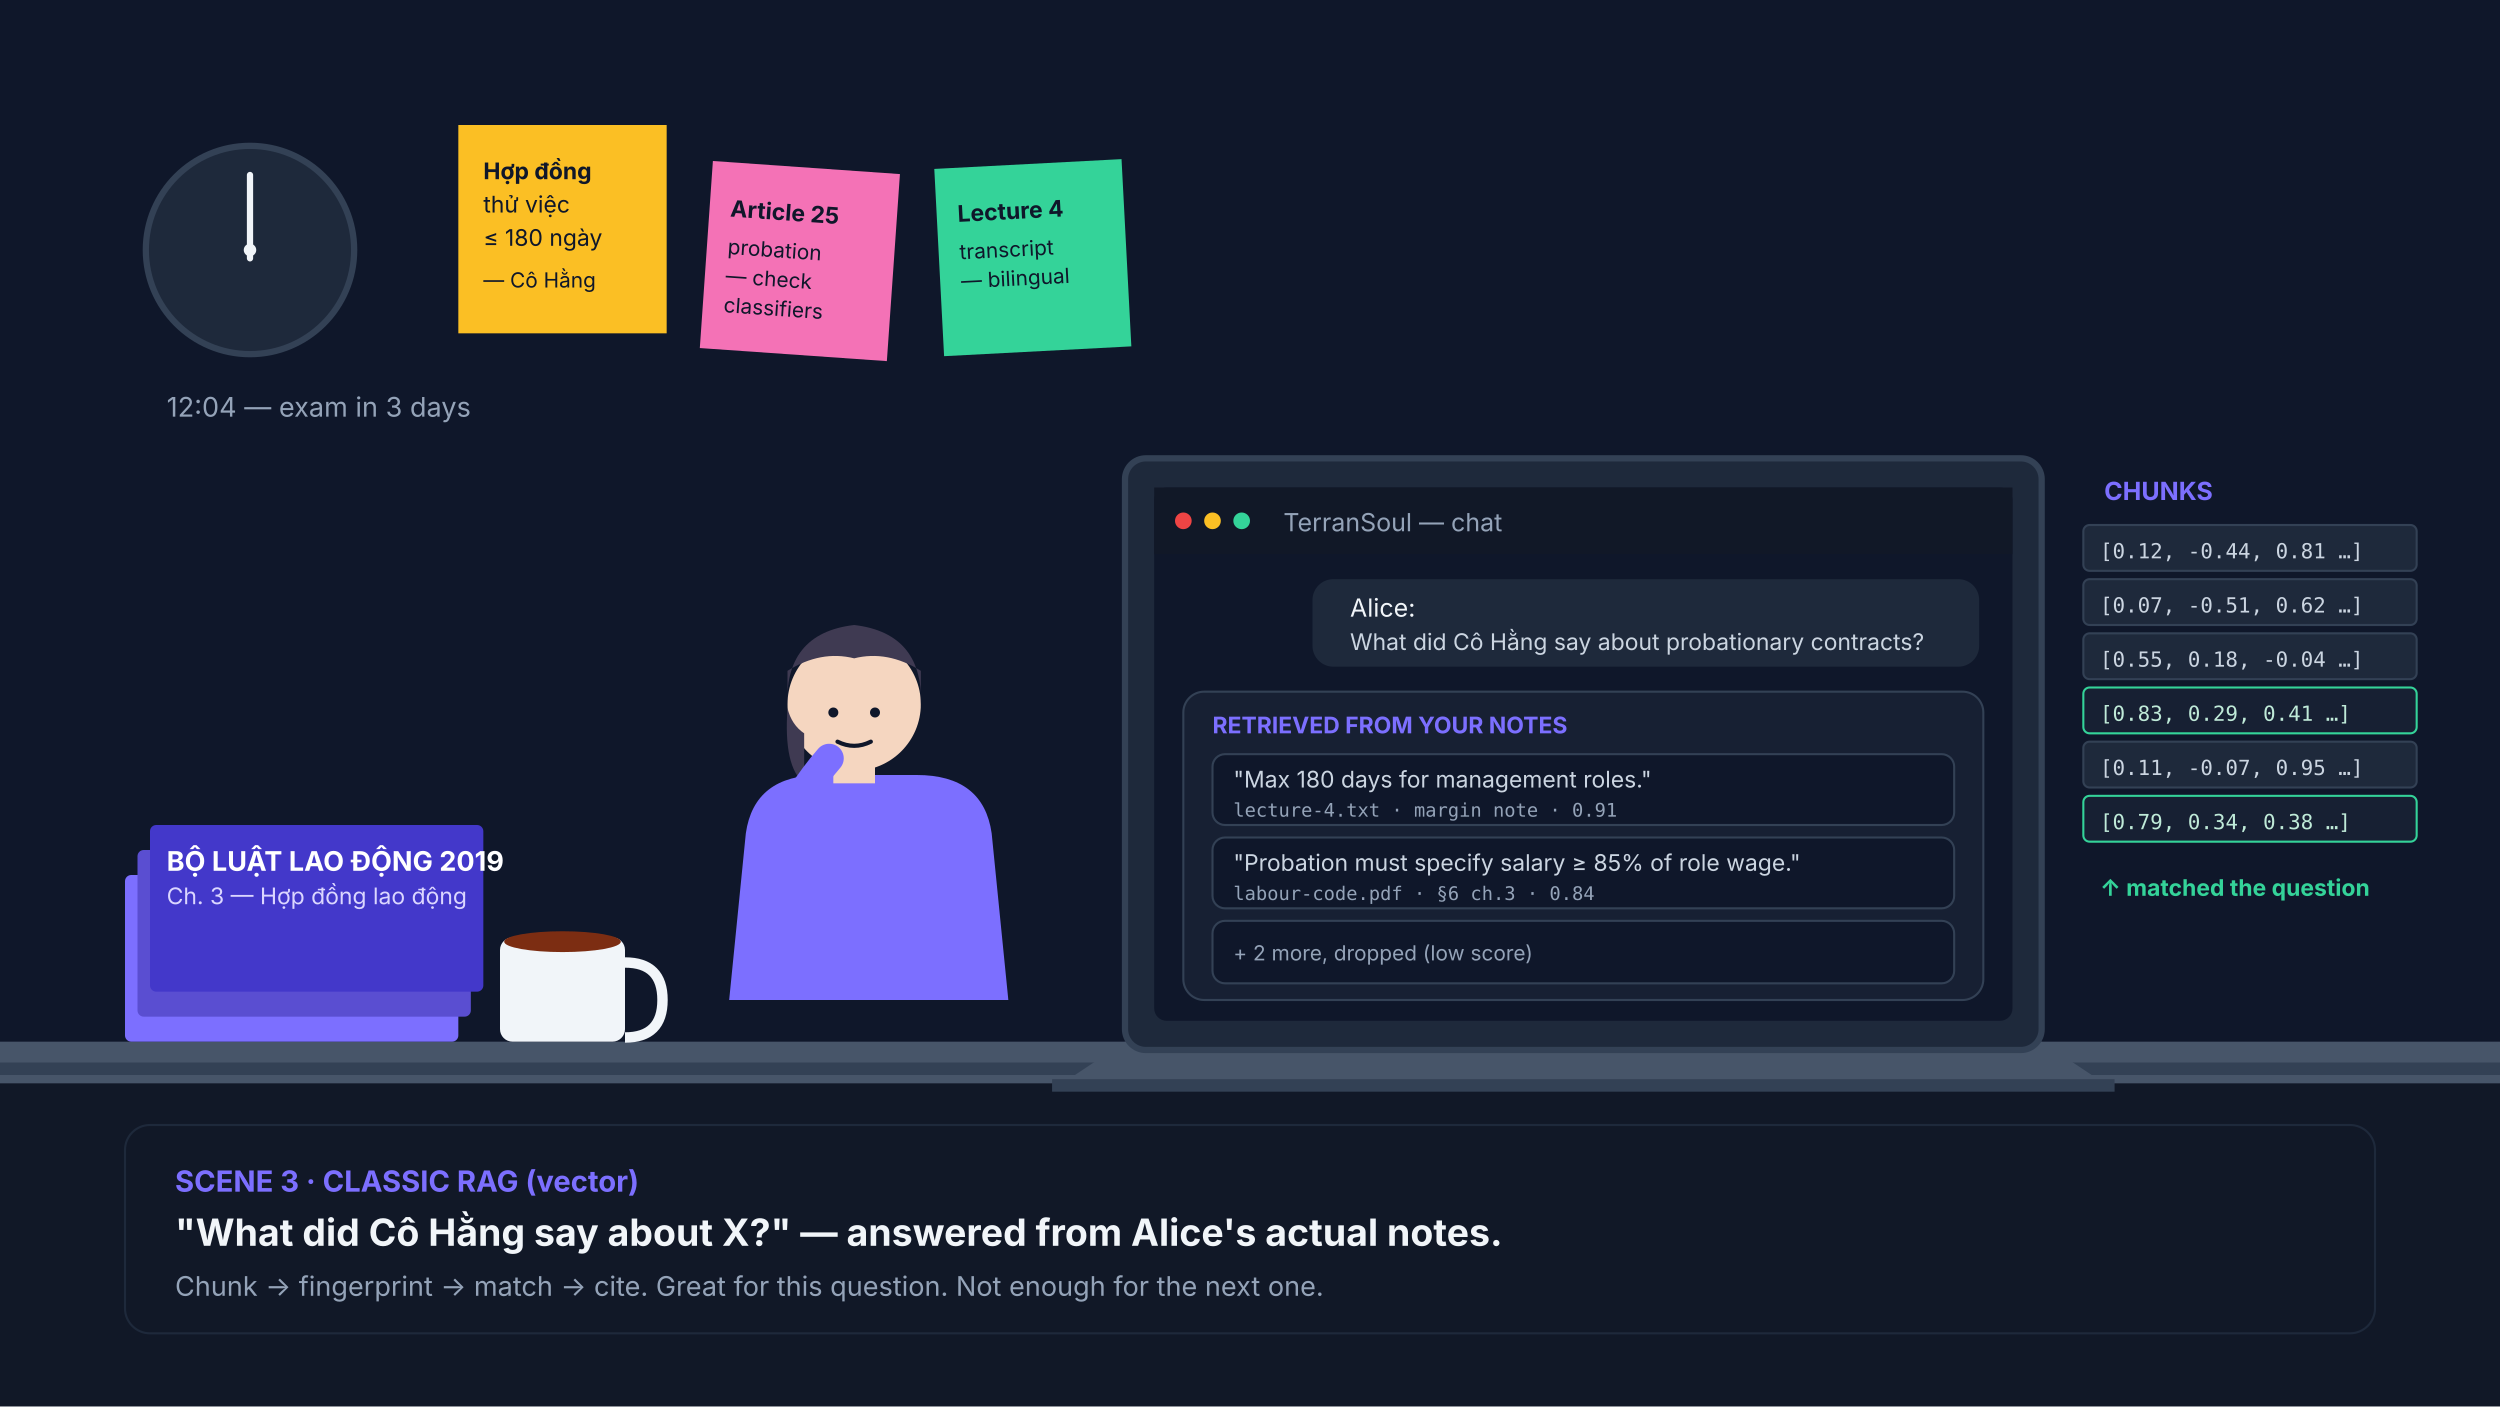
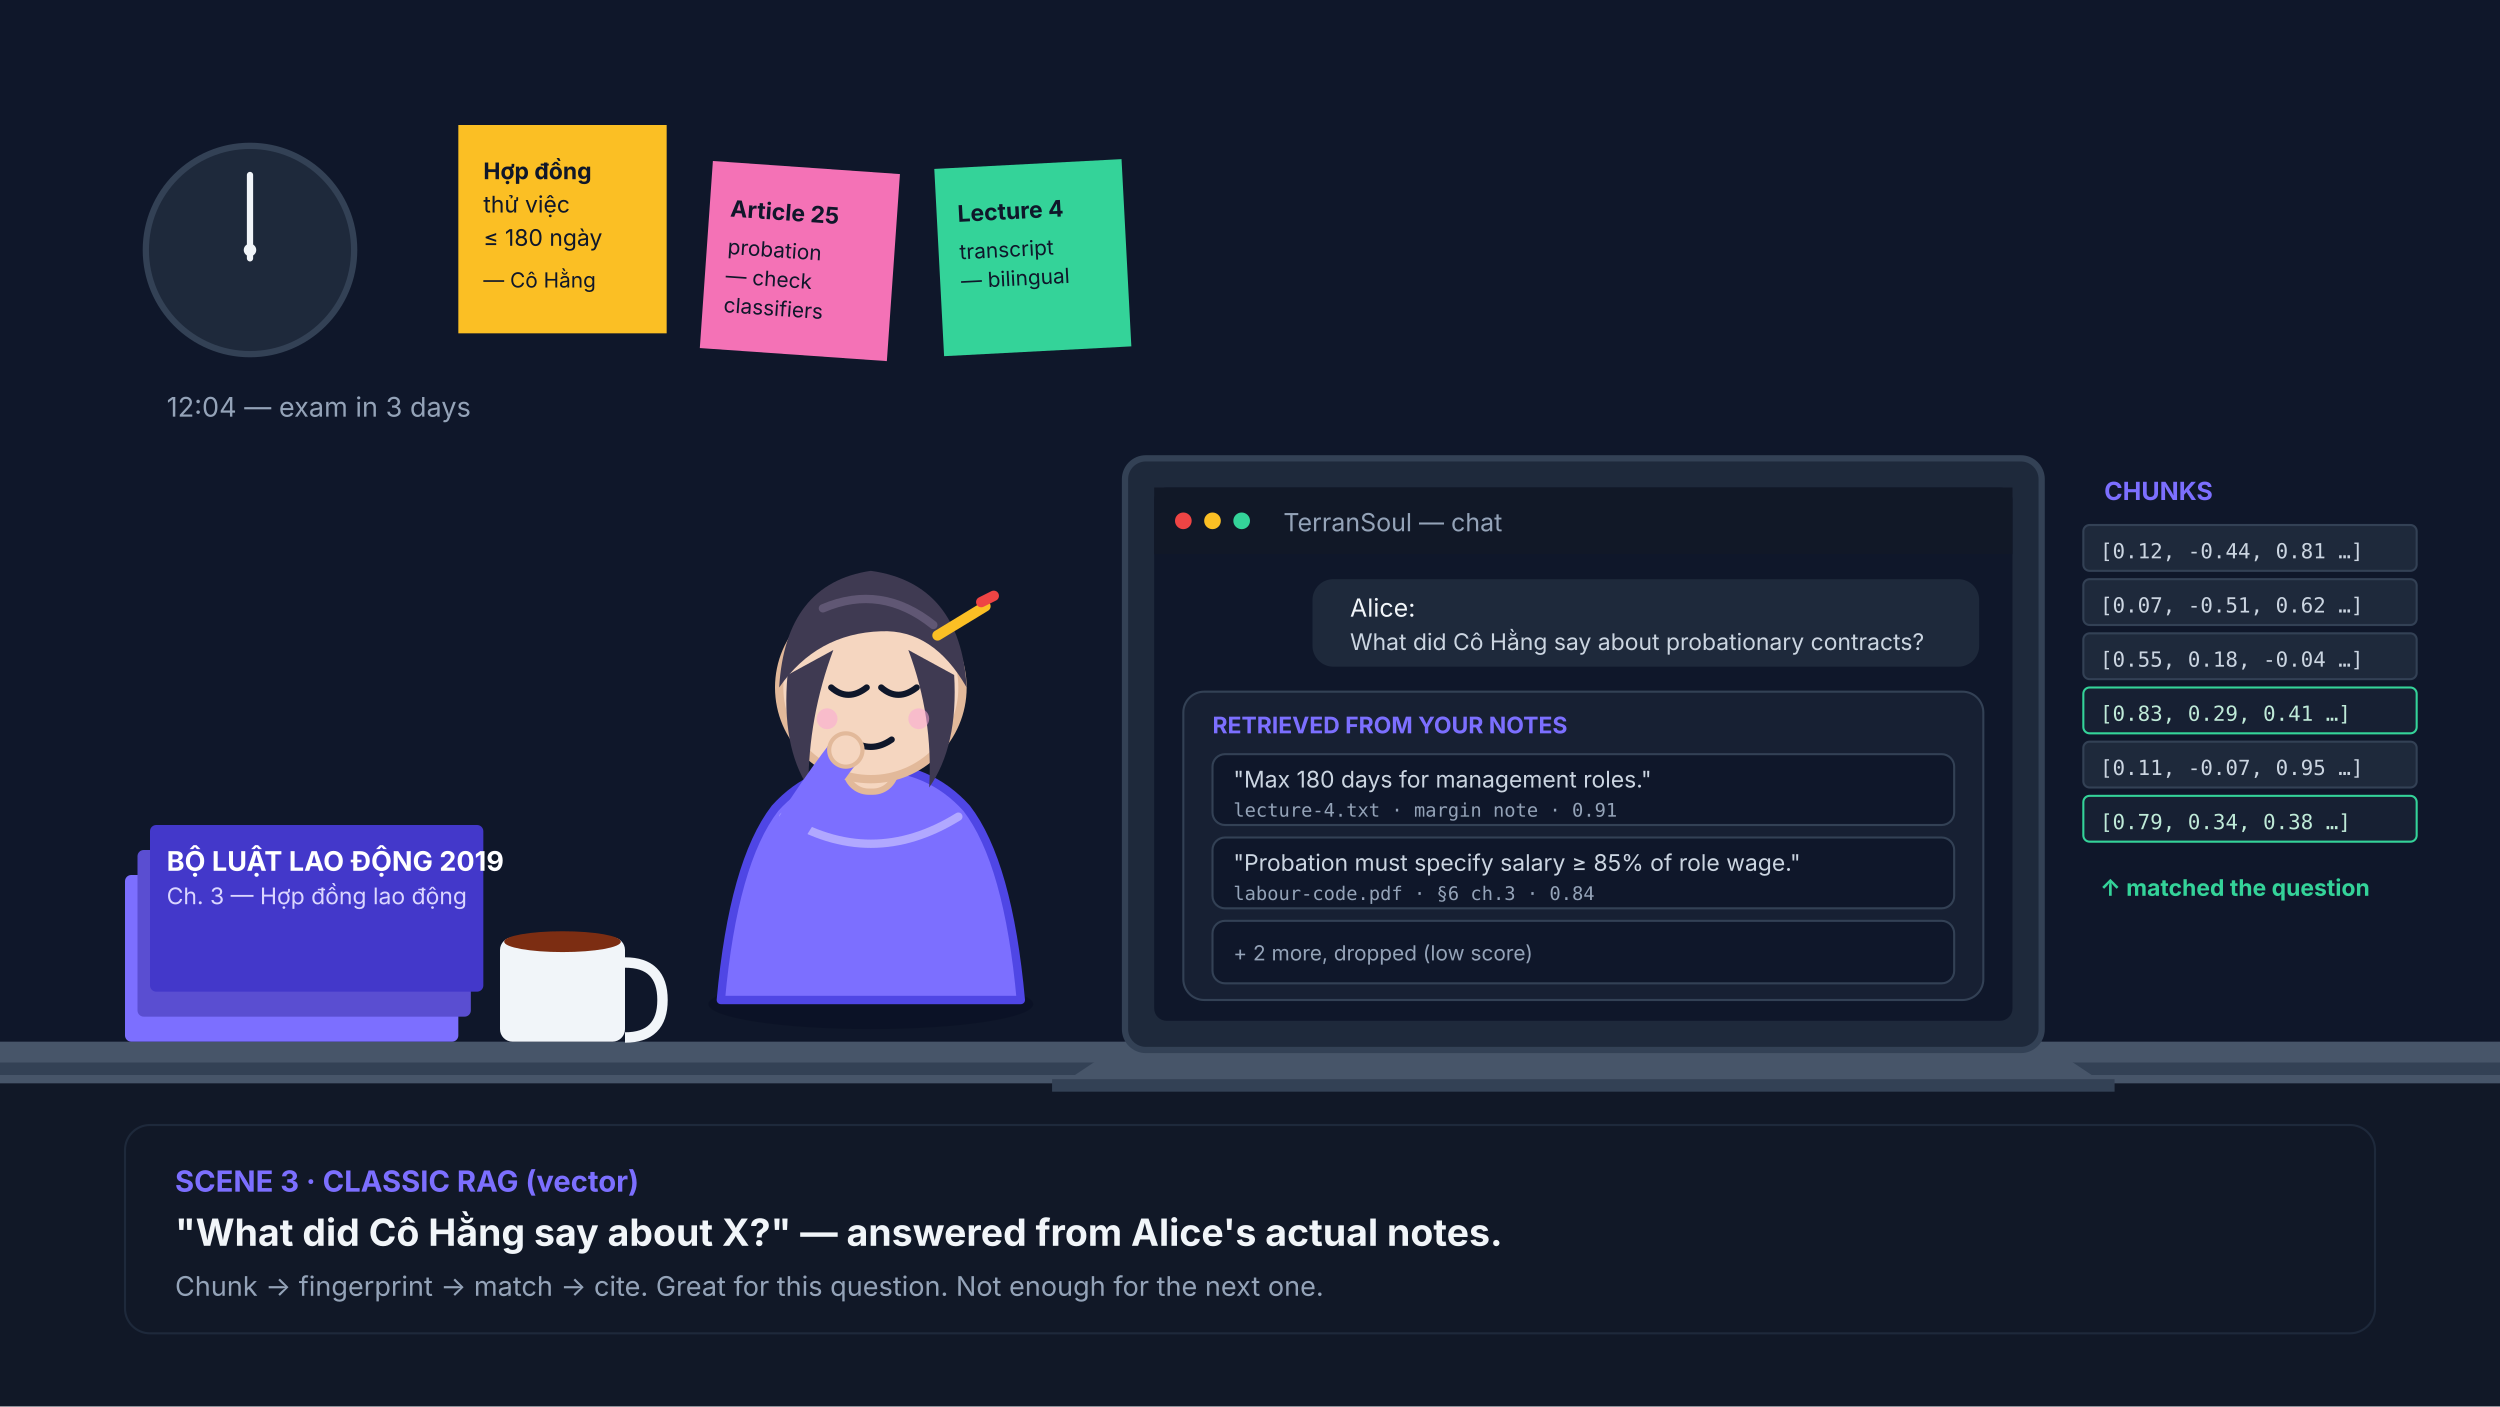
<svg xmlns="http://www.w3.org/2000/svg" width="1200" height="675" viewBox="0 0 1200 675" role="img" aria-labelledby="s3-title s3-desc">
  <rect width="1200" height="675" fill="#0f172a" />
  <rect x="0" y="510" width="1200" height="165" fill="#111827" />
  <line x1="0" y1="510" x2="1200" y2="510" stroke="#1e293b" stroke-width="2" />
  <circle cx="120" cy="120" r="50" fill="#1e293b" stroke="#334155" stroke-width="3" />
  <circle cx="120" cy="120" r="3" fill="#f1f5f9" />
  <line x1="120" y1="120" x2="120" y2="84" stroke="#f1f5f9" stroke-width="3" stroke-linecap="round" />
  <line x1="120" y1="120" x2="120" y2="124" stroke="#f1f5f9" stroke-width="3" stroke-linecap="round" />
  <text x="80" y="200" fill="#94a3b8" font-family="Inter, Segoe UI, sans-serif" font-size="13">12:04 — exam in 3 days</text>
  <rect x="0" y="500" width="1200" height="20" fill="#475569" />
  <rect x="0" y="510" width="1200" height="6" fill="#334155" />
  <g transform="translate(60 420)">
    <rect x="0" y="0" width="160" height="80" rx="3" fill="#7c6fff" />
    <rect x="6" y="-12" width="160" height="80" rx="3" fill="#5a4ed1" />
    <rect x="12" y="-24" width="160" height="80" rx="3" fill="#4338ca" />
    <text x="20" y="-2" fill="#fff" font-family="Inter, Segoe UI, sans-serif" font-size="13" font-weight="700">BỘ LUẬT LAO ĐỘNG 2019</text>
    <text x="20" y="14" fill="#dbd6ff" font-family="Inter, Segoe UI, sans-serif" font-size="11">Ch. 3 — Hợp đồng lao động</text>
  </g>
  <g>
    <rect x="220" y="60" width="100" height="100" fill="#fbbf24" />
    <text x="232" y="86" fill="#0f172a" font-family="Inter, Segoe UI, sans-serif" font-size="11" font-weight="700">Hợp đồng</text>
    <text x="232" y="102" fill="#0f172a" font-family="Inter, Segoe UI, sans-serif" font-size="11">thử việc</text>
    <text x="232" y="118" fill="#0f172a" font-family="Inter, Segoe UI, sans-serif" font-size="11">≤ 180 ngày</text>
    <text x="232" y="138" fill="#0f172a" font-family="Inter, Segoe UI, sans-serif" font-size="10">— Cô Hằng</text>
  </g>
  <g transform="rotate(4 380 110)">
    <rect x="340" y="80" width="90" height="90" fill="#f472b6" />
    <text x="350" y="106" fill="#0f172a" font-family="Inter, Segoe UI, sans-serif" font-size="11" font-weight="700">Article 25</text>
    <text x="350" y="124" fill="#0f172a" font-family="Inter, Segoe UI, sans-serif" font-size="10">probation</text>
    <text x="350" y="138" fill="#0f172a" font-family="Inter, Segoe UI, sans-serif" font-size="10">— check</text>
    <text x="350" y="152" fill="#0f172a" font-family="Inter, Segoe UI, sans-serif" font-size="10">classifiers</text>
  </g>
  <g transform="rotate(-3 470 110)">
    <rect x="450" y="80" width="90" height="90" fill="#34d399" />
    <text x="460" y="106" fill="#0f172a" font-family="Inter, Segoe UI, sans-serif" font-size="11" font-weight="700">Lecture 4</text>
    <text x="460" y="124" fill="#0f172a" font-family="Inter, Segoe UI, sans-serif" font-size="10">transcript</text>
    <text x="460" y="138" fill="#0f172a" font-family="Inter, Segoe UI, sans-serif" font-size="10">— bilingual</text>
  </g>
  <rect x="240" y="450" width="60" height="50" rx="6" fill="#f1f5f9" />
  <path d="M300 462 q18 0 18 18 q0 18 -18 18" fill="none" stroke="#f1f5f9" stroke-width="5" />
  <ellipse cx="270" cy="452" rx="28" ry="5" fill="#7c2d12" />
  <g>
    <polygon points="540,500 980,500 1010,520 510,520" fill="#475569" />
    <rect x="505" y="518" width="510" height="6" fill="#334155" />
    <rect x="540" y="220" width="440" height="284" rx="10" fill="#1e293b" stroke="#334155" stroke-width="3" />
    <rect x="554" y="234" width="412" height="256" rx="6" fill="#0f172a" />
    <rect x="554" y="234" width="412" height="32" fill="#111827" />
    <circle cx="568" cy="250" r="4" fill="#ef4444" />
    <circle cx="582" cy="250" r="4" fill="#fbbf24" />
    <circle cx="596" cy="250" r="4" fill="#34d399" />
    <text x="616" y="255" fill="#94a3b8" font-family="Inter, Segoe UI, sans-serif" font-size="12">TerranSoul — chat</text>
    <rect x="630" y="278" width="320" height="42" rx="10" fill="#1e293b" />
    <text x="648" y="296" fill="#f1f5f9" font-family="Inter, Segoe UI, sans-serif" font-size="12">Alice:</text>
    <text x="648" y="312" fill="#cbd5e1" font-family="Inter, Segoe UI, sans-serif" font-size="11">What did Cô Hằng say about probationary contracts?</text>
    <rect x="568" y="332" width="384" height="148" rx="10" fill="#172033" stroke="#334155" />
    <text x="582" y="352" fill="#7c6fff" font-family="Inter, Segoe UI, sans-serif" font-size="11" font-weight="700">RETRIEVED FROM YOUR NOTES</text>
    <rect x="582" y="362" width="356" height="34" rx="6" fill="#0f172a" stroke="#334155" />
    <text x="592" y="378" fill="#cbd5e1" font-family="Inter, Segoe UI, sans-serif" font-size="11">"Max 180 days for management roles."</text>
    <text x="592" y="392" fill="#94a3b8" font-family="JetBrains Mono, Consolas, monospace" font-size="9">lecture-4.txt · margin note · 0.91</text>
    <rect x="582" y="402" width="356" height="34" rx="6" fill="#0f172a" stroke="#334155" />
    <text x="592" y="418" fill="#cbd5e1" font-family="Inter, Segoe UI, sans-serif" font-size="11">"Probation must specify salary ≥ 85% of role wage."</text>
    <text x="592" y="432" fill="#94a3b8" font-family="JetBrains Mono, Consolas, monospace" font-size="9">labour-code.pdf · §6 ch.3 · 0.84</text>
    <rect x="582" y="442" width="356" height="30" rx="6" fill="#0f172a" stroke="#334155" />
    <text x="592" y="461" fill="#94a3b8" font-family="Inter, Segoe UI, sans-serif" font-size="10">+ 2 more, dropped (low score)</text>
  </g>
  <g>
    <text x="1010" y="240" fill="#7c6fff" font-family="Inter, Segoe UI, sans-serif" font-size="12" font-weight="700">CHUNKS</text>
    <rect x="1000" y="252" width="160" height="22" rx="3" fill="#1e293b" stroke="#334155" />
    <rect x="1000" y="278" width="160" height="22" rx="3" fill="#1e293b" stroke="#334155" />
    <rect x="1000" y="304" width="160" height="22" rx="3" fill="#1e293b" stroke="#334155" />
    <rect x="1000" y="330" width="160" height="22" rx="3" fill="#172033" stroke="#34d399" />
    <rect x="1000" y="356" width="160" height="22" rx="3" fill="#1e293b" stroke="#334155" />
    <rect x="1000" y="382" width="160" height="22" rx="3" fill="#172033" stroke="#34d399" />
    <text x="1008" y="268" fill="#cbd5e1" font-family="JetBrains Mono, Consolas, monospace" font-size="10">[0.12, -0.44, 0.81 …]</text>
    <text x="1008" y="294" fill="#cbd5e1" font-family="JetBrains Mono, Consolas, monospace" font-size="10">[0.07, -0.51, 0.62 …]</text>
    <text x="1008" y="320" fill="#cbd5e1" font-family="JetBrains Mono, Consolas, monospace" font-size="10">[0.55, 0.18, -0.04 …]</text>
    <text x="1008" y="346" fill="#bfead8" font-family="JetBrains Mono, Consolas, monospace" font-size="10">[0.83, 0.29, 0.41 …]</text>
    <text x="1008" y="372" fill="#cbd5e1" font-family="JetBrains Mono, Consolas, monospace" font-size="10">[0.11, -0.07, 0.95 …]</text>
    <text x="1008" y="398" fill="#bfead8" font-family="JetBrains Mono, Consolas, monospace" font-size="10">[0.79, 0.34, 0.38 …]</text>
    <text x="1008" y="430" fill="#34d399" font-family="Inter, Segoe UI, sans-serif" font-size="11" font-weight="700">↑ matched the question</text>
  </g>
-   <g transform="translate(380 350)">
-     <path d="M-30 130 L-22 50 Q-18 22 14 22 L60 22 Q92 22 96 50 L104 130 Z" fill="#7c6fff" />
-     <rect x="20" y="6" width="20" height="20" fill="#f5d6c0" />
-     <circle cx="30" cy="-12" r="32" fill="#f5d6c0" />
-     <path d="M-2 -10 Q-4 -46 30 -50 Q64 -46 62 -10 L62 -28 Q46 -38 30 -34 Q14 -38 -2 -28 Z" fill="#3f3a52" />
-     <path d="M-2 -10 Q-4 18 6 26 L6 2 Q0 -2 -2 -10 Z" fill="#3f3a52" />
-     <circle cx="20" cy="-8" r="2.4" fill="#0f172a" />
-     <circle cx="40" cy="-8" r="2.4" fill="#0f172a" />
-     <path d="M22 6 q8 4 16 0" fill="none" stroke="#0f172a" stroke-width="2" stroke-linecap="round" />
-     <path d="M-12 60 Q4 30 18 14" fill="none" stroke="#7c6fff" stroke-width="14" stroke-linecap="round" />
+   <g class="cartoon-alice-studying" transform="translate(380 350)" aria-label="Alice, sleepy but determined cartoon student">
+     <ellipse cx="38" cy="132" rx="78" ry="12" fill="#020617" opacity="0.24" />
+     <path d="M-34 130 Q-28 64 -8 38 Q10 18 38 18 Q66 18 84 38 Q104 64 110 130 Z" fill="#7c6fff" stroke="#4f46e5" stroke-width="4" stroke-linejoin="round" />
+     <path d="M-4 42 Q38 68 80 42" fill="none" stroke="#c7c0ff" stroke-width="4" stroke-linecap="round" opacity="0.7" />
+     <rect x="26" y="2" width="24" height="28" rx="11" fill="#f5d6c0" stroke="#e2b99a" stroke-width="3" />
+     <circle cx="38" cy="-20" r="44" fill="#f5d6c0" stroke="#e2b99a" stroke-width="4" />
+     <path d="M-6 -20 Q-3 -70 38 -76 Q81 -70 84 -20 Q68 -48 43 -47 Q12 -46 -6 -20 Z" fill="#3f3a52" />
+     <path d="M-2 -26 Q-5 8 8 28 Q8 -6 20 -38 Z" fill="#3f3a52" />
+     <path d="M78 -26 Q80 8 66 28 Q68 -6 56 -38 Z" fill="#3f3a52" />
+     <path d="M15 -58 Q43 -70 68 -50" fill="none" stroke="#766b8a" stroke-width="4" stroke-linecap="round" opacity="0.6" />
+     <path d="M19 -20 q8 7 17 0" fill="none" stroke="#0f172a" stroke-width="3" stroke-linecap="round" />
+     <path d="M43 -20 q8 7 17 0" fill="none" stroke="#0f172a" stroke-width="3" stroke-linecap="round" />
+     <circle cx="17" cy="-5" r="5" fill="#f9a8d4" opacity="0.56" />
+     <circle cx="61" cy="-5" r="5" fill="#f9a8d4" opacity="0.56" />
+     <path d="M28 5 q10 7 20 0" fill="none" stroke="#0f172a" stroke-width="3" stroke-linecap="round" />
+     <path d="M-10 64 Q6 36 26 10" fill="none" stroke="#7c6fff" stroke-width="16" stroke-linecap="round" />
+     <circle cx="26" cy="10" r="8" fill="#f5d6c0" stroke="#e2b99a" stroke-width="2" />
+     <line x1="70" y1="-45" x2="93" y2="-59" stroke="#fbbf24" stroke-width="5" stroke-linecap="round" />
+     <line x1="91" y1="-61" x2="97" y2="-64" stroke="#ef4444" stroke-width="5" stroke-linecap="round" />
  </g>
  <rect x="60" y="540" width="1080" height="100" rx="12" fill="#111827" stroke="#1e293b" />
  <text x="84" y="572" fill="#7c6fff" font-family="Inter, Segoe UI, sans-serif" font-size="14" font-weight="700">SCENE 3 · CLASSIC RAG (vector)</text>
  <text x="84" y="598" fill="#f1f5f9" font-family="Inter, Segoe UI, sans-serif" font-size="18" font-weight="700">"What did Cô Hằng say about X?" — answered from Alice's actual notes.</text>
  <text x="84" y="622" fill="#94a3b8" font-family="Inter, Segoe UI, sans-serif" font-size="13">Chunk → fingerprint → match → cite. Great for this question. Not enough for the next one.</text>
</svg>
